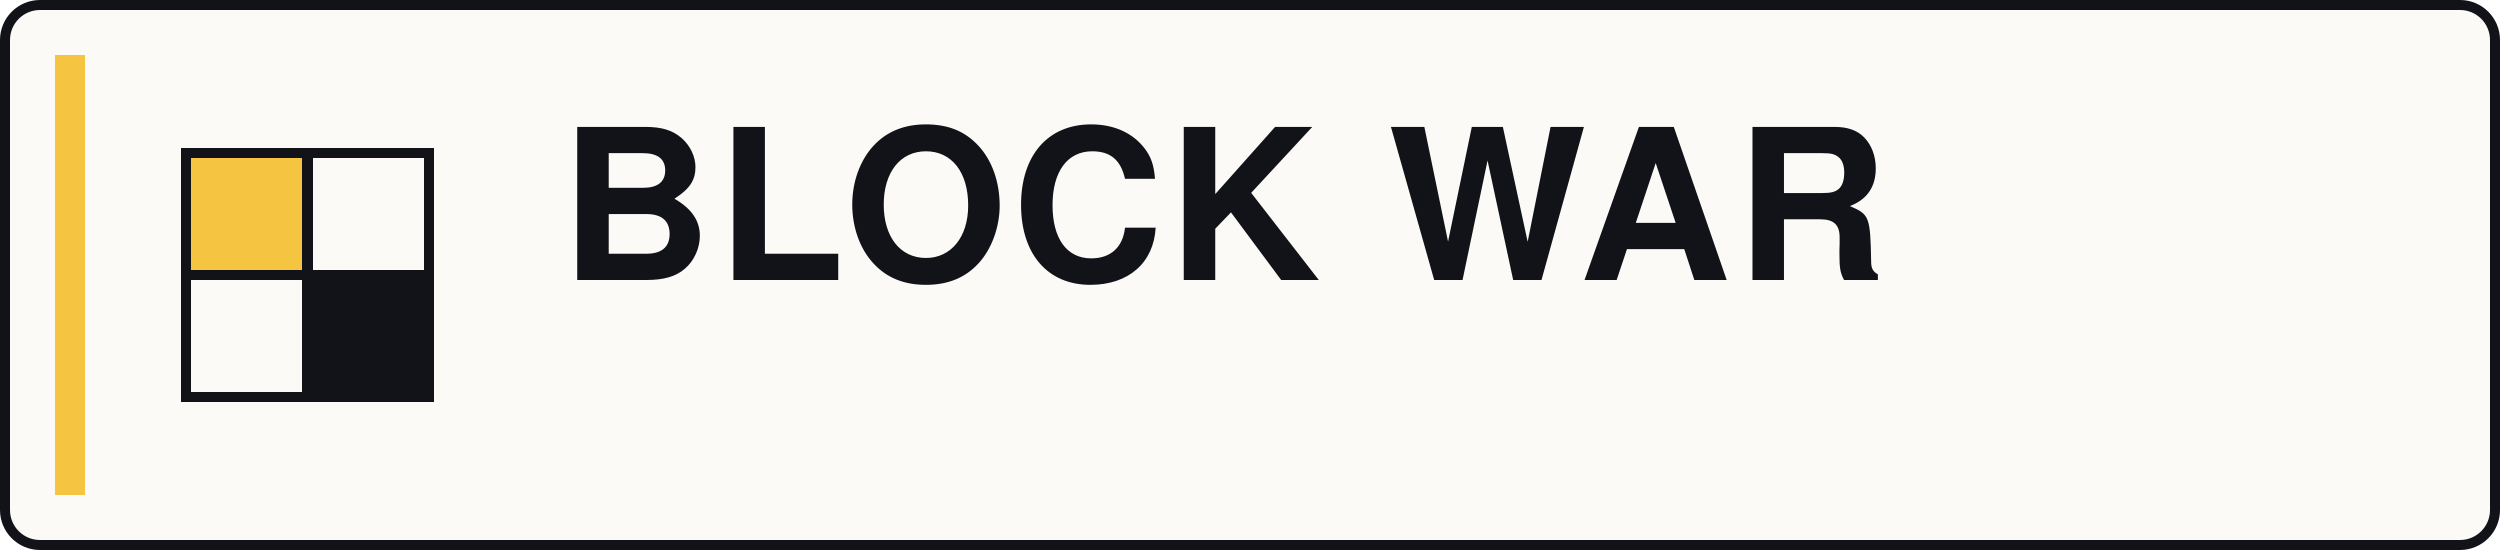
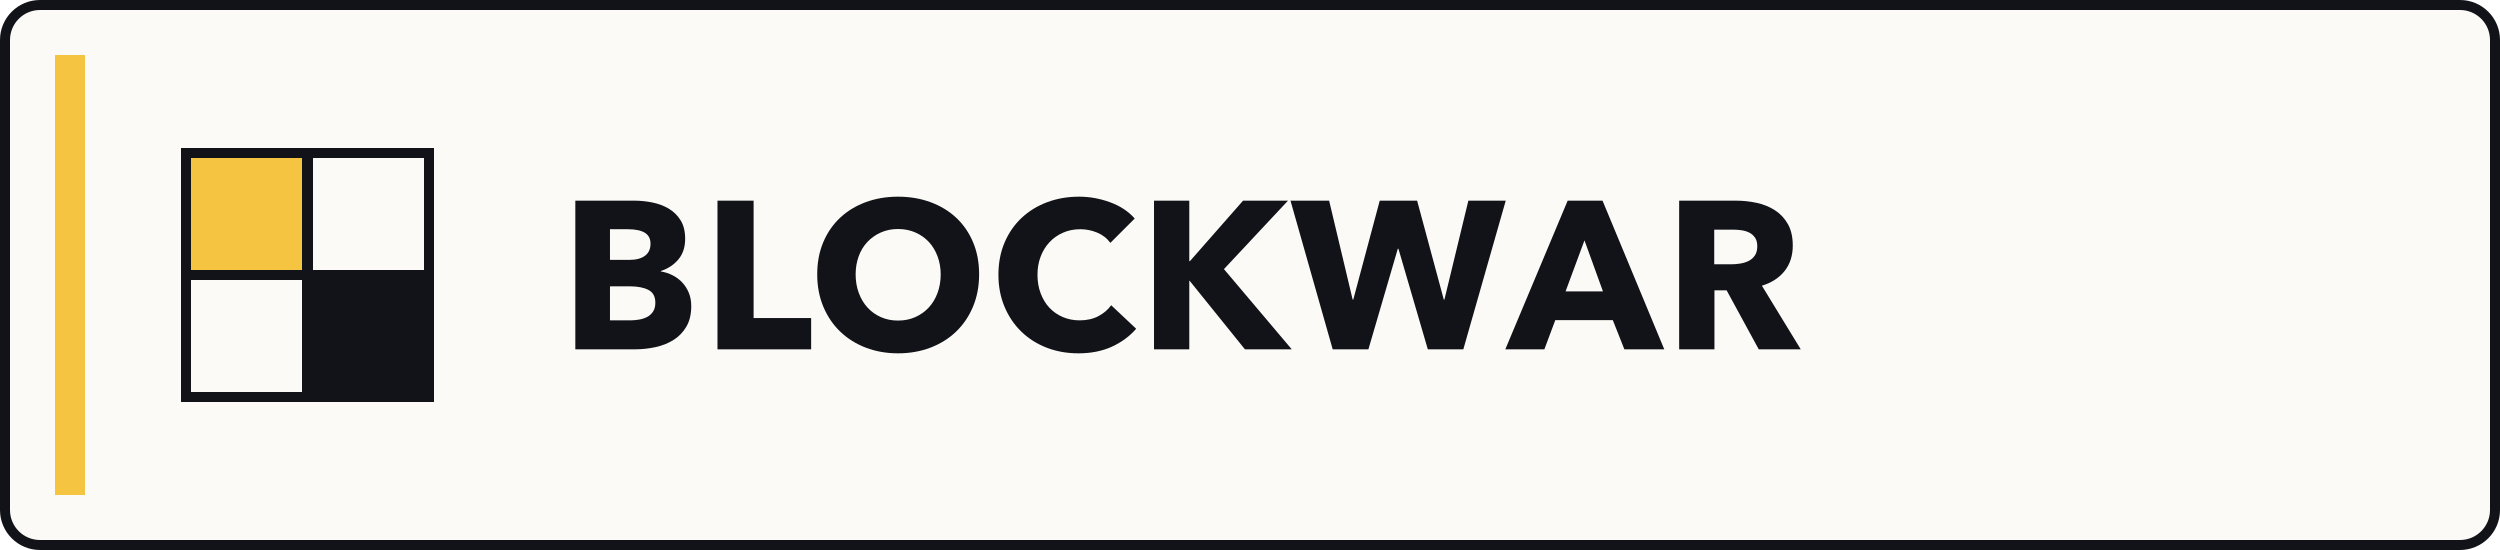
<svg xmlns="http://www.w3.org/2000/svg" viewBox="0 0 1000 220" role="img" aria-labelledby="title desc">
  <rect x="2" y="2" width="996" height="216" rx="14" fill="#fbfaf6" stroke="#111318" stroke-width="4" />
  <rect x="22" y="22" width="12" height="176" fill="#f5c542" />
  <g transform="translate(58 45) scale(2.03125)" shape-rendering="crispEdges">
    <rect x="8" y="8" width="24" height="24" fill="#f5c542" />
    <rect x="32" y="8" width="24" height="24" fill="#fbfaf6" />
    <rect x="8" y="32" width="24" height="24" fill="#fbfaf6" />
    <rect x="32" y="32" width="24" height="24" fill="#111318" />
    <rect x="8" y="8" width="48" height="48" fill="none" stroke="#111318" stroke-width="2" />
    <path d="M32 8v48M8 32h48" fill="none" stroke="#111318" stroke-width="2" />
  </g>
-   <text x="224" y="112" fill="#111318" font-family="Avenir Next, Helvetica Neue, Helvetica, Arial, sans-serif" font-size="84" font-weight="800" letter-spacing="2">
-     BLOCK WAR
-   </text>
+   <path d="M625 206Q625 148 602.0 108.5Q579 69 541.0 45.0Q503 21 454.5 10.5Q406 0 355 0H73V708H355Q396 708 439.0 699.5Q482 691 517.0 670.5Q552 650 574.0 615.0Q596 580 596 526Q596 467 564.0 428.5Q532 390 480 373V371Q510 366 536.5 352.5Q563 339 582.5 318.0Q602 297 613.5 269.0Q625 241 625 206ZM431 503Q431 539 403.5 555.5Q376 572 322 572H238V426H330Q378 426 404.5 445.5Q431 465 431 503ZM454 222Q454 266 421.0 283.0Q388 300 333 300H238V138H334Q354 138 375.5 141.5Q397 145 414.5 154.0Q432 163 443.0 179.5Q454 196 454 222Z" transform="translate(224.000 139.736) scale(0.084 -0.084)" fill="#111318" />
+   <path d="M73 0V708H245V149H519V0Z" transform="translate(280.860 139.736) scale(0.084 -0.084)" fill="#111318" />
+   <path d="M811 357Q811 273 782.0 203.5Q753 134 701.5 84.5Q650 35 579.0 8.0Q508 -19 425 -19Q342 -19 271.5 8.0Q201 35 149.5 84.5Q98 134 69.0 203.5Q40 273 40 357Q40 442 69.0 510.5Q98 579 149.5 627.0Q201 675 271.5 701.0Q342 727 425 727Q508 727 579.0 701.0Q650 675 701.5 627.0Q753 579 782.0 510.5Q811 442 811 357ZM628 357Q628 403 613.0 443.0Q598 483 571.5 511.5Q545 540 507.5 556.5Q470 573 425 573Q380 573 343.0 556.5Q306 540 279.0 511.5Q252 483 237.5 443.0Q223 403 223 357Q223 309 238.0 268.5Q253 228 279.5 199.0Q306 170 343.0 153.5Q380 137 425 137Q470 137 507.0 153.5Q544 170 571.0 199.0Q598 228 613.0 268.5Q628 309 628 357Z" transform="translate(323.524 139.736) scale(0.084 -0.084)" fill="#111318" />
+   <path d="M696 98Q649 44 580.0 12.5Q511 -19 421 -19Q339 -19 269.5 8.0Q200 35 149.0 84.5Q98 134 69.0 203.0Q40 272 40 355Q40 440 69.5 509.0Q99 578 151.0 626.5Q203 675 273.0 701.0Q343 727 424 727Q499 727 571.5 700.5Q644 674 689 623L573 507Q549 540 510.0 556.0Q471 572 430 572Q385 572 347.5 555.5Q310 539 283.0 510.0Q256 481 241.0 441.5Q226 402 226 355Q226 307 241.0 267.0Q256 227 282.5 198.5Q309 170 346.0 154.0Q383 138 427 138Q478 138 516.0 158.0Q554 178 577 210L696 98Z" transform="translate(396.008 139.736) scale(0.084 -0.084)" fill="#111318" />
+   <path d="M506 0 243 326H241V0H73V708H241V420H244L497 708H711L406 382L729 0Z" transform="translate(455.472 139.736) scale(0.084 -0.084)" fill="#111318" />
+   <path d="M823 0H654L514 479H511L371 0H201L0 708H184L296 237H299L425 708H603L730 237H733L847 708H1025Z" transform="translate(516.196 139.736) scale(0.084 -0.084)" fill="#111318" />
+   <path d="M553 0 498 139H224L172 0H-14L283 708H449L743 0ZM363 519 273 276H451Z" transform="translate(603.296 139.736) scale(0.084 -0.084)" fill="#111318" />
+   <path d="M452 0 299 281H241V0H73V708H343Q394 708 442.5 697.5Q491 687 529.5 662.0Q568 637 591.0 596.0Q614 555 614 494Q614 422 575.0 373.0Q536 324 467 303L652 0ZM445 491Q445 516 434.5 531.5Q424 547 407.5 555.5Q391 564 370.5 567.0Q350 570 331 570H240V405H321Q342 405 364.0 408.5Q386 412 404.0 421.0Q422 430 433.5 447.0Q445 464 445 491Z" transform="translate(665.532 139.736) scale(0.084 -0.084)" fill="#111318" />
</svg>
